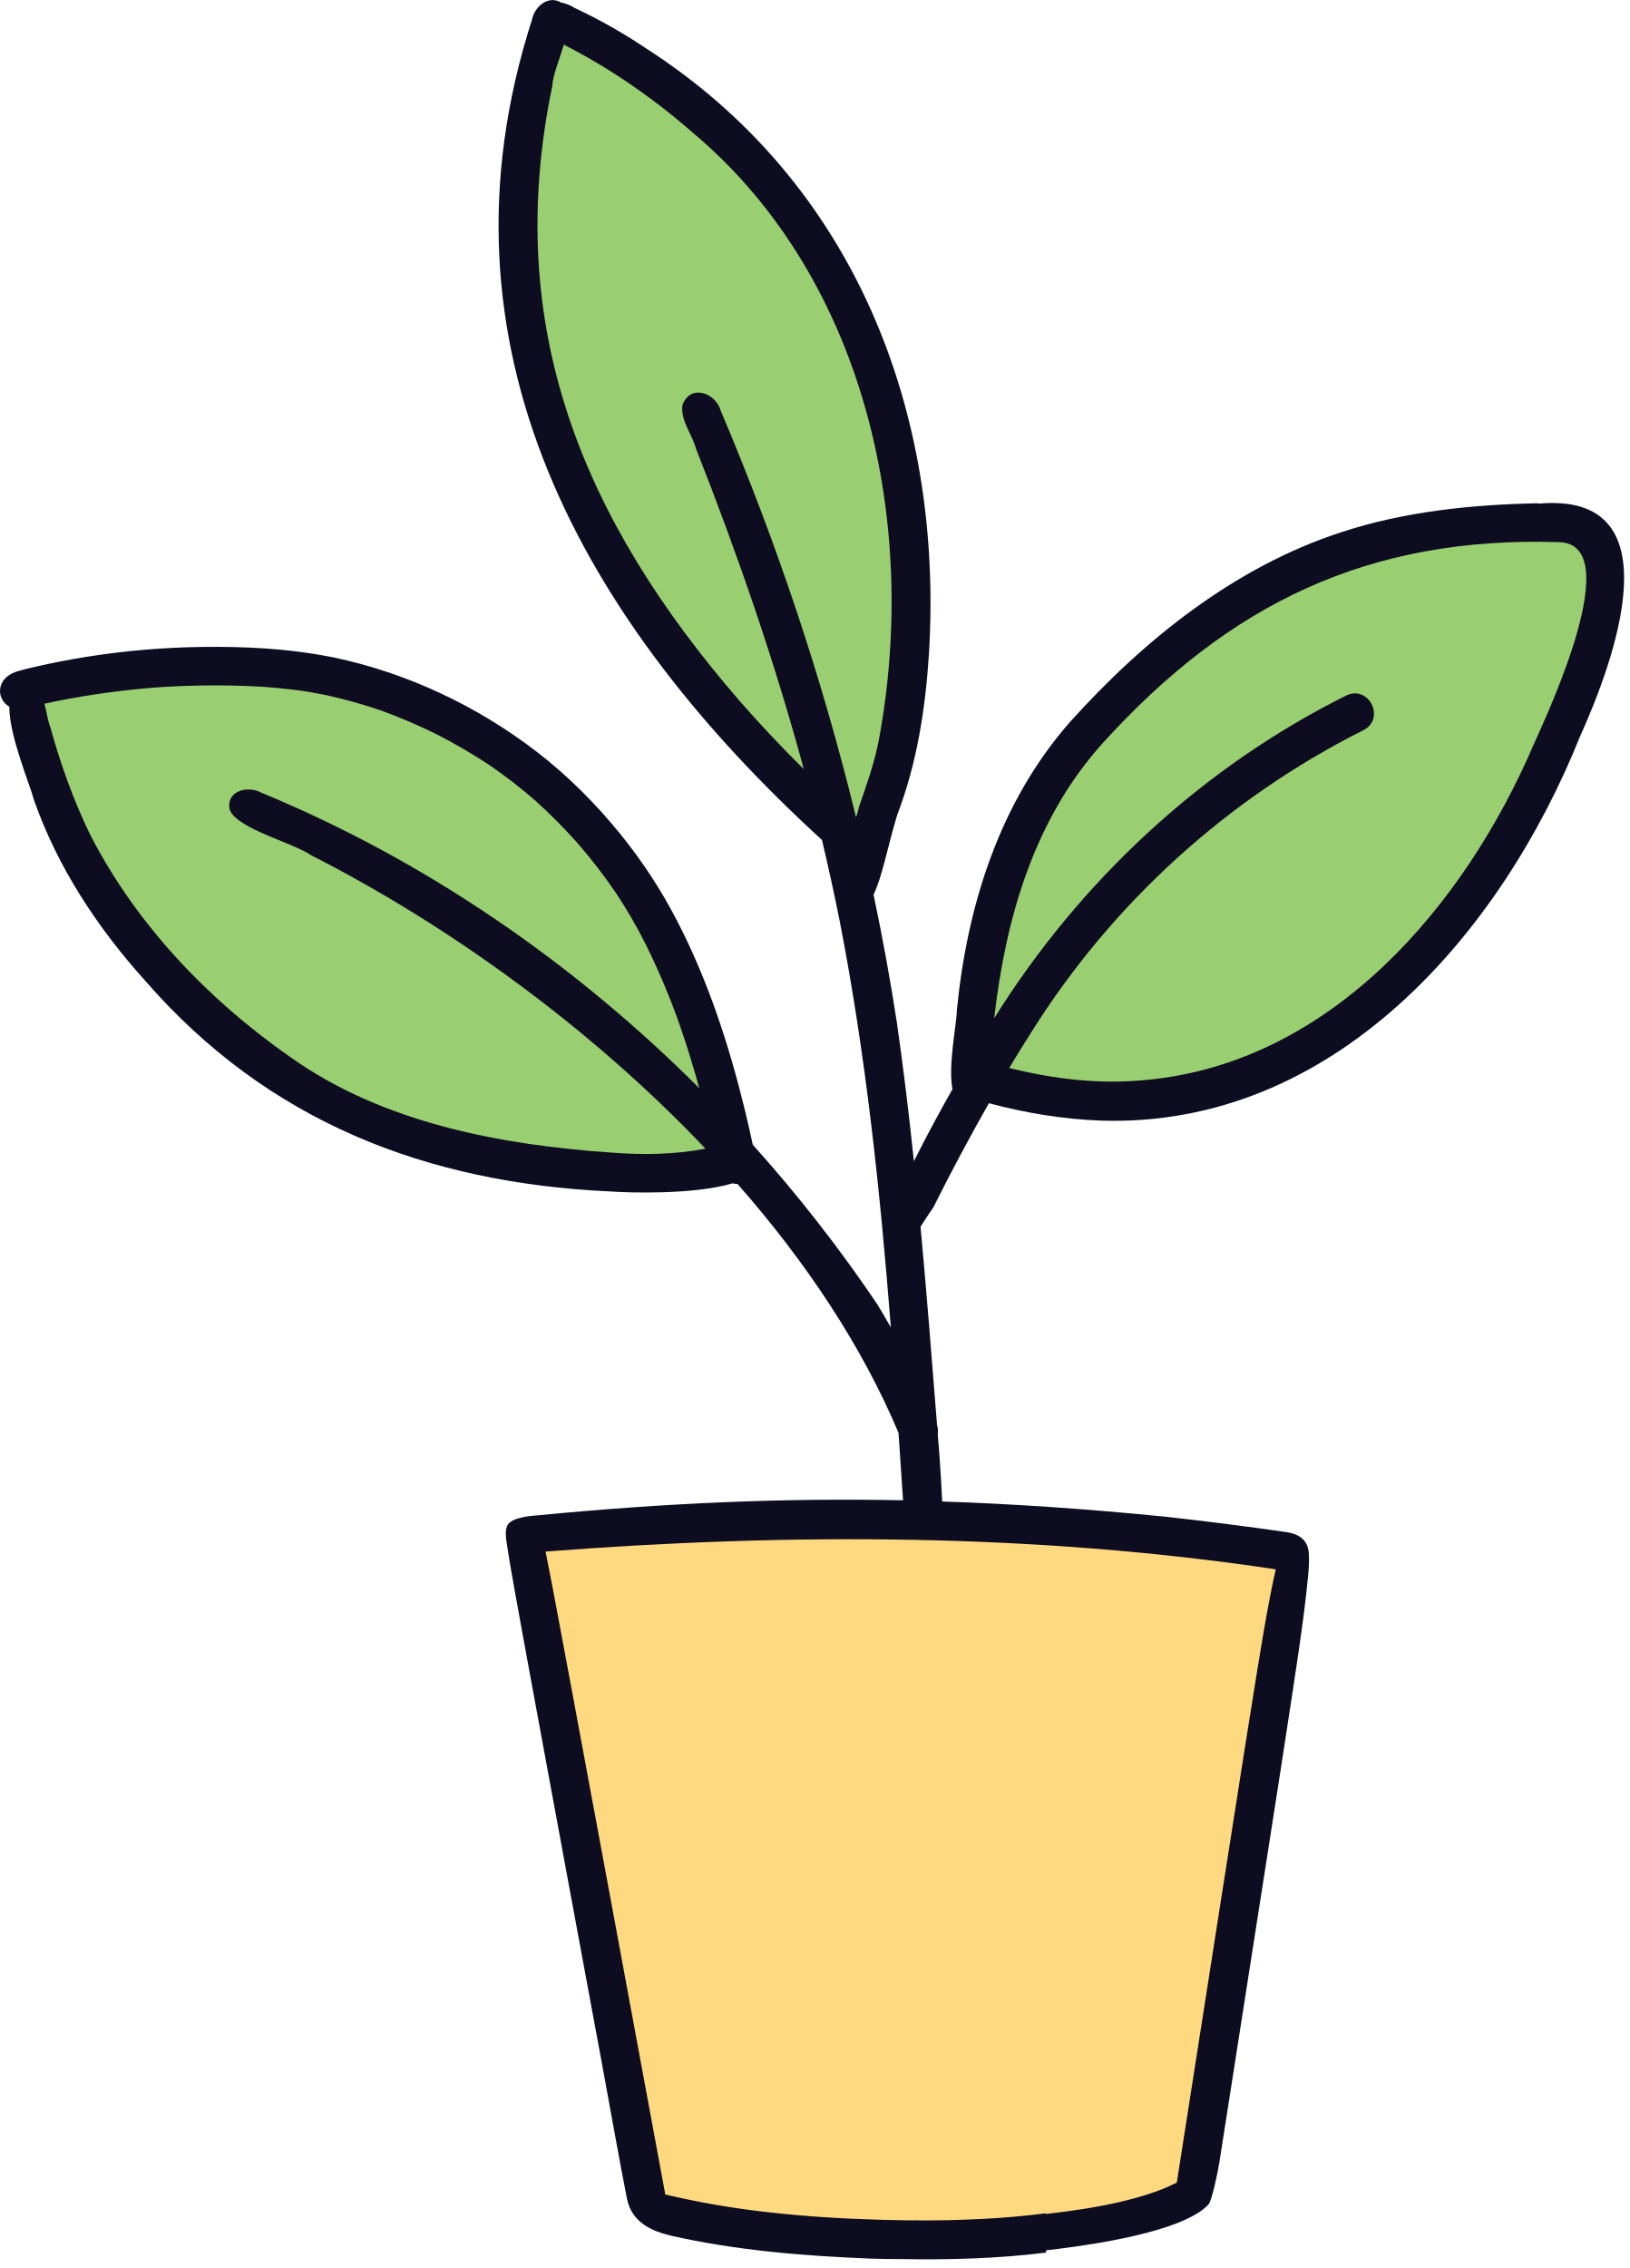
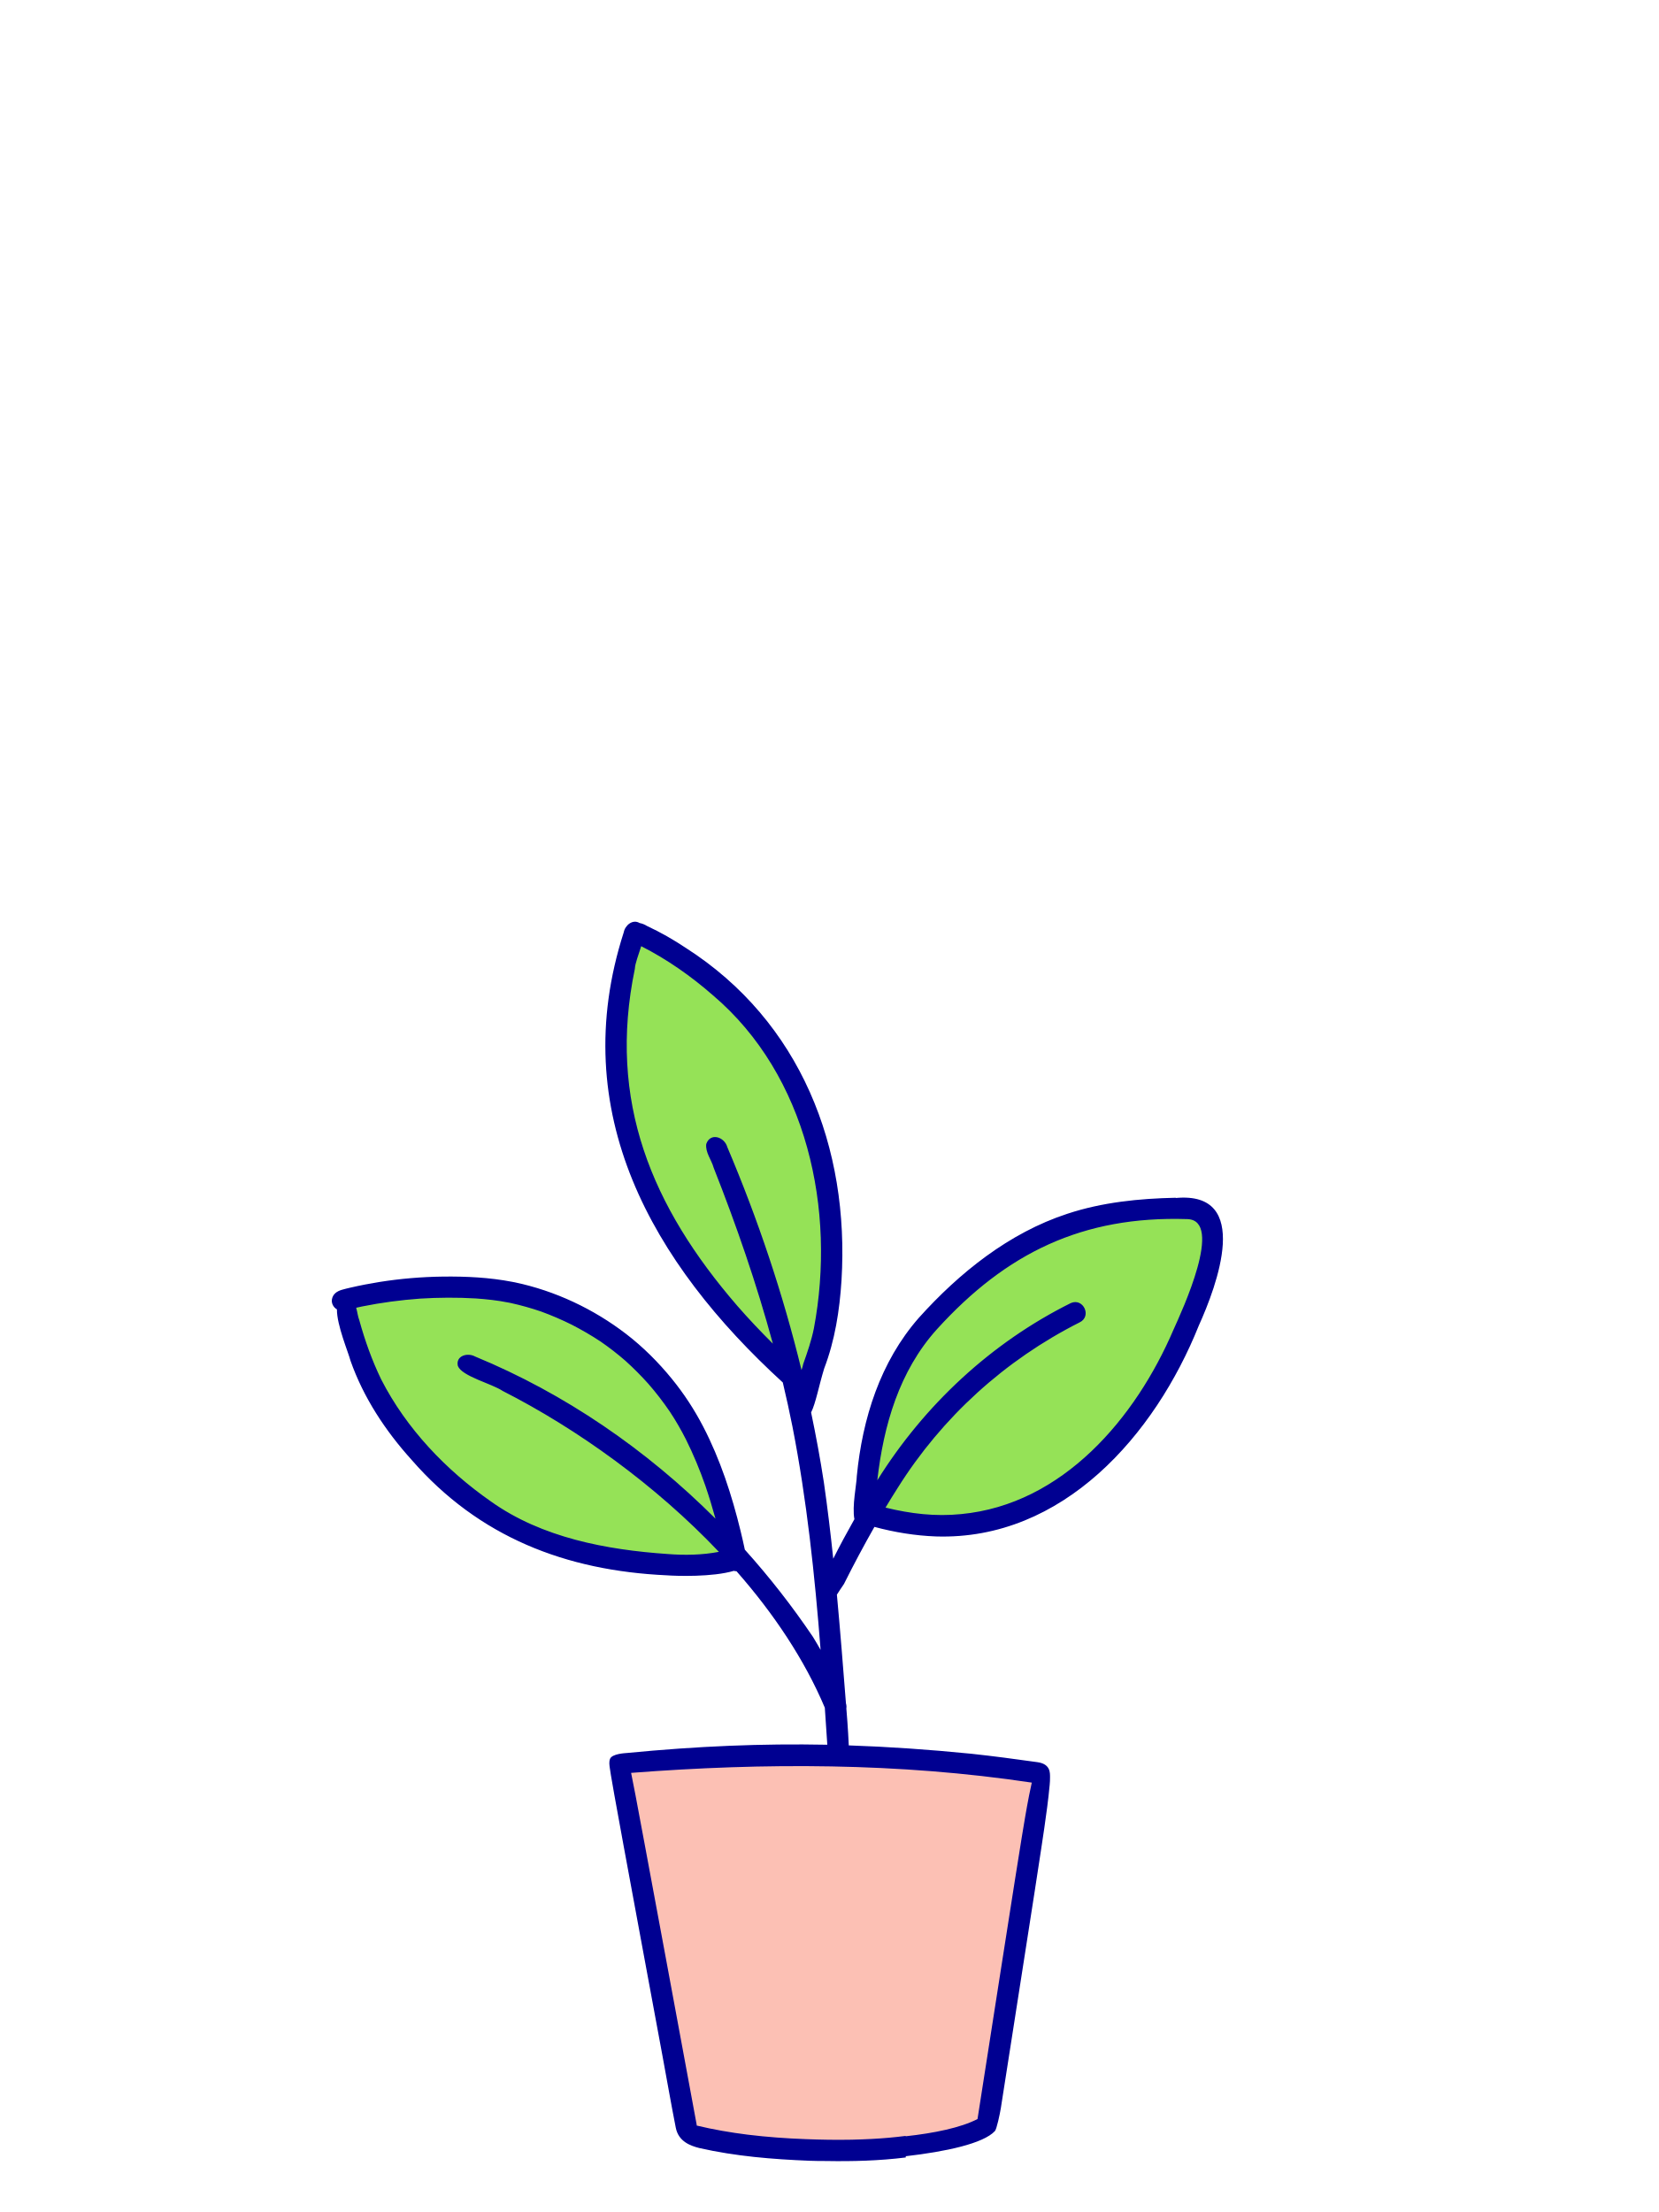
- <svg xmlns="http://www.w3.org/2000/svg" width="97" height="135" fill="none">
-   <path fill="#FED980" d="m76.969 92.262-6.228 38.3c-7.645 2.866-20.7 3.82-31.672 1.204-1.273-2-8.105-39.58-7.493-40.155 1.046-.902 35.965-.484 45.393.648z" />
-   <path fill="#9ACF71" d="M.988 40.978c2.925 14.698 18.734 26.55 33.16 28.86 3.91.591 11.036.907 8.542-5.04C37.993 45.23 18.44 35.093.988 40.978m93.612-9.28c-17.498-1.717-36.534 11.369-36.837 30.241-3.418 1.612 2.421 3.839 3.987 3.888 15.638 2.902 35.047-19.74 32.85-34.129M33.298 1.904c-7.112 24.073 5.846 34.81 16.61 46.903 2.625 4.744 4.026-6.513 4.592-14.691C55.2 11.28 34.19-1.12 33.298 1.904" />
-   <path fill="#0D0C21" d="M91.57 29.955c-3.968.082-7.978.487-11.761 1.737-6.323 2.069-11.718 6.398-16.116 11.29-4.19 4.773-6.125 10.94-6.73 17.171-.01.806-.536 3.29-.26 4.678a98 98 0 0 0-2.296 4.286c-.29-2.756-.619-5.507-1.013-8.25a141 141 0 0 0-1.389-7.615c.517-1.056.83-2.85 1.415-4.764 1.168-3.052 1.674-6.306 1.882-9.556.881-14.421-4.431-28.103-16.882-36.08A31.6 31.6 0 0 0 34.192.464a2.2 2.2 0 0 0-.796-.316c-.74-.447-1.569.227-1.72 1.007-6.293 19.533 3.072 35.876 17.257 48.843q.568 2.385 1.05 4.793c1.559 7.968 2.414 16.093 3.052 24.221q-.399-.706-.822-1.398a87 87 0 0 0-7.399-9.477 71 71 0 0 0-.457-2.01c-.95-3.908-2.207-7.773-4.066-11.349a30 30 0 0 0-3.378-5.155c-1.464-1.8-3.128-3.467-4.967-4.881-3.543-2.724-7.718-4.695-12.096-5.612l-.105-.02h-.01a.1.1 0 0 1-.033-.007 1 1 0 0 0-.132-.026c-2.47-.477-4.987-.599-7.497-.57a48 48 0 0 0-6.901.586A47 47 0 0 0 2 39.712c-.306.072-.615.141-.918.233-.526.158-.967.448-1.07 1.033-.075.431.169.875.544 1.09-.02 1.703 1.243 4.674 1.47 5.562 1.408 4.01 3.796 7.622 6.632 10.763 7.3 8.385 16.74 12.024 27.678 12.527 1.092.082 4.994.2 7.277-.484.092.023.184.04.28.04h.016c4.03 4.585 7.378 9.582 9.582 14.81q.137 2.007.27 4.016c-7.092-.141-14.073.151-21.767.898-.151.013-1.589.076-1.806.635-.128.332-.07.684-.02 1.023q.054.365.112.73.174 1.065.369 2.125c.329 1.84.667 3.672 1.003 5.51.733 3.987 1.474 7.978 2.21 11.965l2.04 11.006c.474 2.553.915 5.109 1.418 7.659.3 1.513 1.599 1.963 2.553 2.207 3.924.895 7.95 1.22 11.967 1.381.523.02 1.118.027 1.767.027 2.891.052 5.796-.027 8.668-.385v-.135c4.335-.497 8.41-1.372 9.667-2.727.185-.168.553-1.888.649-2.503l1.4-8.961 1.554-9.948c.48-3.079.963-6.155 1.427-9.234.227-1.503.454-3.006.648-4.516.102-.793.194-1.592.267-2.388.026-.287.046-.573.04-.862-.01-.402.088-1.415-1.366-1.615a220 220 0 0 0-7.188-.915c-4.621-.46-8.987-.76-13.283-.905a97 97 0 0 0-.151-2.575q-.059-.715-.112-1.431a1.2 1.2 0 0 0-.043-.553c-.31-3.934-.618-7.869-.983-11.796a38 38 0 0 1 .77-1.162 130 130 0 0 1 3.302-6.19c2.178.585 4.421.953 6.675 1.036 13.783.437 23.767-11.014 28.52-22.88 1.95-4.312 5.82-14.611-2.493-13.842zM50.965 48.663c-2.01-8.267-4.727-16.366-8.05-24.195-.312-1.119-1.845-1.625-2.29-.346-.114.915.573 1.718.807 2.58 2.464 6.243 4.664 12.602 6.421 19.082a78 78 0 0 1-3.852-4.095c-9.303-10.76-14.103-22.215-11.122-36.57.026-.596.408-1.543.69-2.458 2.817 1.431 5.419 3.257 7.794 5.336 10.23 8.694 13.359 23.31 10.94 36.14-.266 1.318-.707 2.591-1.157 3.858a4.4 4.4 0 0 1-.19.671zM36.4 68.607c-6.593-.457-13.6-1.76-19.123-5.69-4.888-3.412-9.174-7.896-11.914-13.244-.997-2.056-1.767-4.214-2.375-6.415-.162-.415-.214-.915-.343-1.369l.652-.141a50 50 0 0 1 6.273-.849c2.02-.125 4.04-.138 6.056-.02 1.184.086 2.369.211 3.536.448h.017q.127.029.256.053c1.106.243 2.195.552 3.267.917q1.706.623 3.332 1.431a33 33 0 0 1 3.132 1.83 30 30 0 0 1 2.681 2.078h.003l.066.063c.81.73 1.638 1.56 2.421 2.434q1.272 1.457 2.355 3.053a30 30 0 0 1 1.734 2.993 43 43 0 0 1 2.105 5.02c.395 1.152.76 2.352 1.1 3.576-7.475-7.474-16.34-13.58-26.087-17.596-.823-.454-2.129-.076-1.865 1.03.457 1.131 3.684 1.914 4.862 2.707 8.075 4.112 16.573 10.198 23.458 17.458-1.84.352-3.73.381-5.603.233zm39.55 24.8q-.156.691-.293 1.385c-.299 1.517-.549 3.04-.799 4.563-.247 1.523-.487 3.046-.73 4.569q-.744 4.728-1.484 9.454l-1.516 9.698c-.356 2.28-.708 4.559-1.07 6.839-1.825.941-4.697 1.53-7.796 1.869v-.04a49 49 0 0 1-3.668.329 83 83 0 0 1-2.184.082 84 84 0 0 1-5-.062 73 73 0 0 1-6.29-.484 51 51 0 0 1-5.526-.987q.002-.048-.007-.102-.642-3.46-1.28-6.914l-2.039-11.014q-1.1-5.94-2.207-11.882-.548-2.952-1.105-5.904-.231-1.228-.48-2.451c14.477-1.115 29.046-1.106 43.47 1.056zm15.382-49.159C87.23 53.85 79.315 63.232 68.28 64.278c-2.81.283-5.47-.04-8.201-.704a91 91 0 0 1 1.329-2.151 49.7 49.7 0 0 1 19.721-17.941c1.372-.645.415-2.698-.947-2.1-8.629 4.29-15.902 11.07-20.994 19.228.677-5.944 2.371-11.849 6.473-16.391 7.527-8.29 15.813-12.31 27.15-11.948 4.026.098-.583 9.987-1.478 11.98z" />
+ <svg xmlns="http://www.w3.org/2000/svg" width="180" height="240" viewBox="0 0 180 240" fill="none">
+   <path d="M112.971 192.262L106.743 230.562C99.098 233.428 86.042 234.382 75.071 231.766C73.798 229.766 66.966 192.186 67.578 191.611C68.624 190.709 103.543 191.127 112.971 192.259V192.262Z" fill="#FCC0B4" />
+   <path d="M36.988 140.978C39.913 155.676 55.722 167.528 70.147 169.837C74.058 170.429 81.184 170.745 78.69 164.798C73.993 145.231 54.439 135.093 36.988 140.978Z" fill="#95E257" />
+   <path d="M130.6 131.698C113.102 129.981 94.066 143.067 93.763 161.939C90.345 163.551 96.184 165.778 97.75 165.827C113.389 168.729 132.797 146.087 130.6 131.698Z" fill="#95E257" />
+   <path d="M69.298 101.904C62.186 125.977 75.144 136.715 85.907 148.807C88.533 153.551 89.934 142.294 90.5 134.116C91.2 111.28 70.19 98.881 69.298 101.904Z" fill="#95E257" />
+   <path d="M127.569 129.955C123.602 130.037 119.592 130.442 115.809 131.692C109.486 133.761 104.091 138.09 99.693 142.982C95.502 147.755 93.568 153.923 92.963 160.153C92.953 160.959 92.427 163.443 92.703 164.831C91.904 166.242 91.134 167.67 90.407 169.117C90.117 166.361 89.788 163.61 89.394 160.867C89.002 158.314 88.535 155.775 88.005 153.252C88.522 152.196 88.834 150.403 89.42 148.488C90.588 145.436 91.094 142.182 91.302 138.932C92.183 124.511 86.871 110.829 74.419 102.852C73.071 101.954 71.663 101.145 70.192 100.464C69.956 100.313 69.676 100.197 69.396 100.148C68.656 99.701 67.827 100.375 67.676 101.155C61.383 120.688 70.748 137.031 84.933 149.998C85.311 151.587 85.663 153.186 85.982 154.791C87.542 162.758 88.397 170.884 89.035 179.012C88.769 178.542 88.496 178.075 88.213 177.614C85.976 174.298 83.502 171.127 80.814 168.137C80.67 167.466 80.522 166.795 80.357 166.127C79.406 162.219 78.15 158.354 76.291 154.778C75.341 152.949 74.216 151.222 72.913 149.623C71.449 147.824 69.784 146.156 67.946 144.742C64.403 142.018 60.228 140.047 55.85 139.13C55.814 139.123 55.781 139.116 55.745 139.11C55.745 139.11 55.738 139.11 55.735 139.11C55.725 139.11 55.712 139.106 55.702 139.103C55.682 139.097 55.626 139.083 55.57 139.077C53.1 138.6 50.583 138.478 48.073 138.508C45.767 138.537 43.452 138.731 41.172 139.093C40.109 139.264 39.05 139.468 38.001 139.712C37.695 139.784 37.386 139.853 37.083 139.945C36.557 140.103 36.116 140.393 36.014 140.978C35.938 141.409 36.182 141.853 36.557 142.067C36.537 143.771 37.8 146.742 38.027 147.63C39.435 151.64 41.823 155.252 44.659 158.393C51.958 166.778 61.399 170.417 72.337 170.92C73.429 171.002 77.331 171.121 79.614 170.436C79.706 170.459 79.798 170.476 79.893 170.476C79.9 170.476 79.906 170.476 79.91 170.476C83.939 175.061 87.288 180.058 89.492 185.285C89.584 186.624 89.673 187.963 89.762 189.302C82.67 189.161 75.689 189.453 67.995 190.2C67.844 190.213 66.406 190.276 66.189 190.835C66.061 191.167 66.12 191.519 66.169 191.858C66.206 192.101 66.242 192.345 66.281 192.588C66.396 193.299 66.521 194.006 66.65 194.713C66.978 196.552 67.317 198.385 67.653 200.223C68.386 204.21 69.127 208.201 69.864 212.188C70.544 215.855 71.222 219.523 71.903 223.194C72.377 225.747 72.817 228.303 73.321 230.853C73.62 232.366 74.919 232.816 75.874 233.06C79.798 233.955 83.824 234.28 87.841 234.441C88.364 234.461 88.959 234.468 89.608 234.468C92.499 234.52 95.404 234.441 98.275 234.083V233.948C102.611 233.451 106.687 232.576 107.944 231.221C108.128 231.053 108.496 229.333 108.592 228.718C109.059 225.731 109.526 222.744 109.993 219.757C110.509 216.441 111.029 213.125 111.546 209.809C112.026 206.73 112.509 203.654 112.973 200.575C113.2 199.072 113.427 197.569 113.621 196.059C113.723 195.266 113.815 194.467 113.888 193.671C113.914 193.384 113.934 193.098 113.927 192.809C113.917 192.407 114.016 191.394 112.562 191.194C110.171 190.858 107.776 190.536 105.374 190.279C100.753 189.818 96.387 189.519 92.091 189.374C92.052 188.516 92.002 187.657 91.94 186.799C91.9 186.322 91.864 185.845 91.828 185.368C91.858 185.187 91.841 184.999 91.785 184.815C91.476 180.881 91.167 176.946 90.802 173.019C91.009 172.696 91.255 172.315 91.571 171.857C92.617 169.765 93.716 167.699 94.874 165.666C97.052 166.252 99.295 166.62 101.549 166.703C115.332 167.14 125.316 155.689 130.069 143.824C132.02 139.511 135.888 129.211 127.576 129.981L127.569 129.955ZM86.966 148.663C84.956 140.396 82.239 132.297 78.916 124.468C78.604 123.349 77.071 122.843 76.627 124.122C76.512 125.037 77.199 125.84 77.433 126.702C79.897 132.945 82.097 139.304 83.854 145.784C82.525 144.462 81.232 143.103 80.002 141.689C70.699 130.929 65.9 119.474 68.88 105.119C68.906 104.523 69.288 103.576 69.571 102.661C72.387 104.092 74.989 105.918 77.364 107.997C87.594 116.691 90.723 131.307 88.305 144.136C88.038 145.455 87.597 146.728 87.147 147.995C87.121 148.166 87.048 148.396 86.956 148.666L86.966 148.663ZM72.4 168.607C65.807 168.15 58.801 166.847 53.277 162.916C48.389 159.505 44.103 155.021 41.363 149.673C40.366 147.617 39.596 145.459 38.988 143.258C38.826 142.843 38.774 142.343 38.645 141.889C38.863 141.843 39.08 141.794 39.297 141.748C41.373 141.33 43.461 141.054 45.57 140.899C47.59 140.774 49.61 140.761 51.626 140.88C52.81 140.965 53.995 141.09 55.162 141.327C55.169 141.327 55.172 141.327 55.179 141.327C55.264 141.347 55.35 141.363 55.435 141.38C56.541 141.623 57.63 141.932 58.702 142.297C59.84 142.712 60.949 143.189 62.034 143.728C63.11 144.284 64.156 144.886 65.166 145.557C66.1 146.199 66.992 146.893 67.847 147.636H67.85C67.873 147.659 67.896 147.679 67.916 147.699C68.725 148.429 69.554 149.258 70.337 150.133C71.186 151.104 71.969 152.123 72.692 153.186C73.331 154.15 73.903 155.15 74.426 156.179C75.235 157.804 75.933 159.485 76.531 161.199C76.926 162.351 77.291 163.551 77.63 164.775C70.156 157.301 61.291 151.196 51.544 147.179C50.721 146.725 49.416 147.103 49.679 148.209C50.136 149.34 53.363 150.123 54.541 150.916C62.617 155.028 71.114 161.114 77.999 168.374C76.16 168.726 74.268 168.755 72.396 168.607H72.4ZM111.95 193.407C111.845 193.868 111.75 194.328 111.657 194.792C111.358 196.309 111.108 197.832 110.858 199.355C110.611 200.878 110.371 202.401 110.128 203.924C109.631 207.076 109.138 210.227 108.644 213.378C108.138 216.609 107.634 219.842 107.128 223.076C106.772 225.356 106.42 227.635 106.059 229.915C104.233 230.856 101.361 231.445 98.262 231.784V231.744C97.049 231.902 95.825 232.007 94.594 232.073C93.858 232.109 93.127 232.139 92.41 232.155C90.733 232.188 89.058 232.159 87.41 232.093C85.308 232.017 83.209 231.866 81.12 231.609C79.262 231.376 77.416 231.06 75.594 230.622C75.594 230.589 75.594 230.557 75.587 230.52C75.16 228.214 74.732 225.908 74.308 223.606C73.627 219.934 72.949 216.263 72.268 212.592C71.535 208.632 70.798 204.671 70.061 200.71C69.696 198.743 69.327 196.773 68.956 194.805C68.801 193.986 68.643 193.171 68.475 192.355C82.953 191.24 97.522 191.249 111.947 193.411L111.95 193.407ZM127.332 144.248C123.23 153.85 115.315 163.232 104.279 164.278C101.47 164.561 98.808 164.239 96.078 163.574C96.512 162.851 96.953 162.133 97.407 161.423C102.213 153.765 109.029 147.571 117.128 143.482C118.5 142.837 117.542 140.784 116.181 141.383C107.552 145.672 100.279 152.452 95.187 160.61C95.864 154.666 97.558 148.761 101.66 144.218C109.187 135.929 117.473 131.909 128.809 132.271C132.836 132.369 128.227 142.258 127.332 144.251V144.248Z" fill="#000091" />
</svg>
